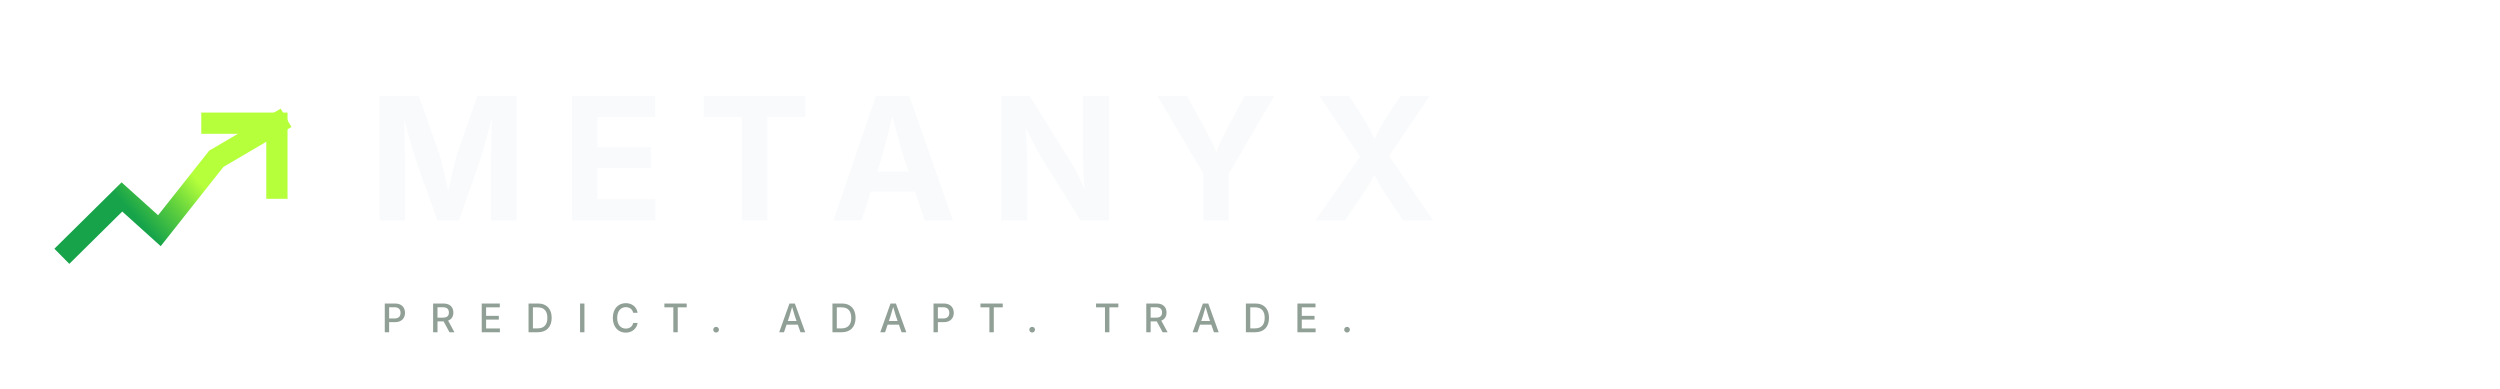
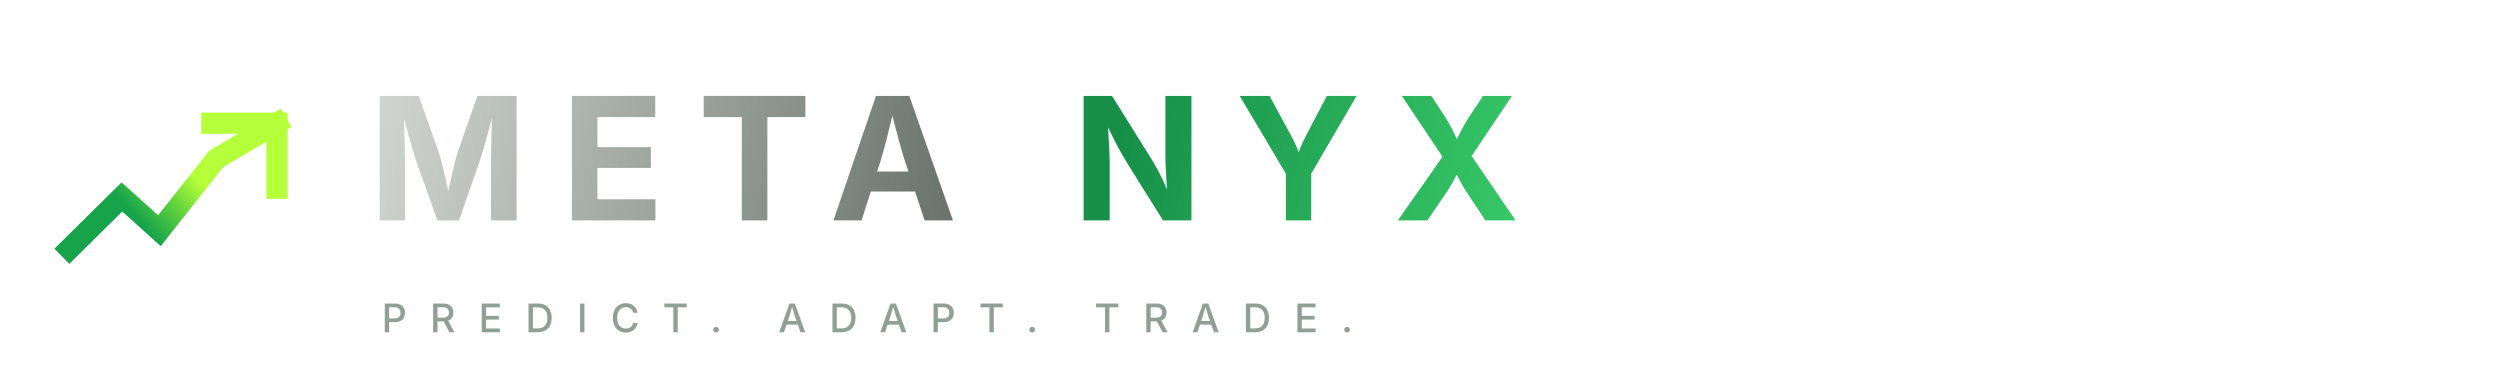
<svg xmlns="http://www.w3.org/2000/svg" viewBox="0 0 760 118" role="img" aria-labelledby="t">
  <defs>
    <linearGradient id="g" x1="8" y1="90" x2="94" y2="15" gradientUnits="userSpaceOnUse">
      <stop stop-color="#16A34A" />
      <stop offset=".55" stop-color="#65D43D" />
      <stop offset="1" stop-color="#B6FF3B" />
    </linearGradient>
+     <linearGradient id="meta" x1="112" y1="20" x2="345" y2="78" gradientUnits="userSpaceOnUse">
+       <stop stop-color="#D4D8D5" />
+       <stop offset=".5" stop-color="#8D9690" />
+       <stop offset="1" stop-color="#4A524D" />
+     </linearGradient>
+     <linearGradient id="nyx" x1="345" y1="20" x2="570" y2="78" gradientUnits="userSpaceOnUse">
+       <stop stop-color="#168F49" />
+       <stop offset=".55" stop-color="#38C968" />
+       <stop offset="1" stop-color="#A8FF5A" />
+     </linearGradient>
  </defs>
  <g transform="translate(4 8) scale(.19)">
    <path d="M90 356l84-83 60 54 91-115 97-57" fill="none" stroke="url(#g)" stroke-width="34" stroke-linecap="square" stroke-linejoin="miter" />
    <path d="M318 155h104v104" fill="none" stroke="#B6FF3B" stroke-width="34" stroke-linecap="square" />
  </g>
-   <text x="112" y="67" fill="#F8FAFC" font-size="52" font-weight="650" letter-spacing="10" font-family="Inter,Segoe UI,Arial,sans-serif">METANYX</text>
+   <text x="112" y="67" fill="url(#meta)" font-size="52" font-weight="650" letter-spacing="10" font-family="Inter,Segoe UI,Arial,sans-serif">META</text>
+   <text x="326" y="67" fill="url(#nyx)" font-size="52" font-weight="650" letter-spacing="10" font-family="Inter,Segoe UI,Arial,sans-serif">NYX</text>
  <text x="116" y="101" fill="#91A097" font-size="12" font-weight="500" letter-spacing="7" font-family="Inter,Segoe UI,Arial,sans-serif">PREDICT. ADAPT. TRADE.</text>
</svg>
